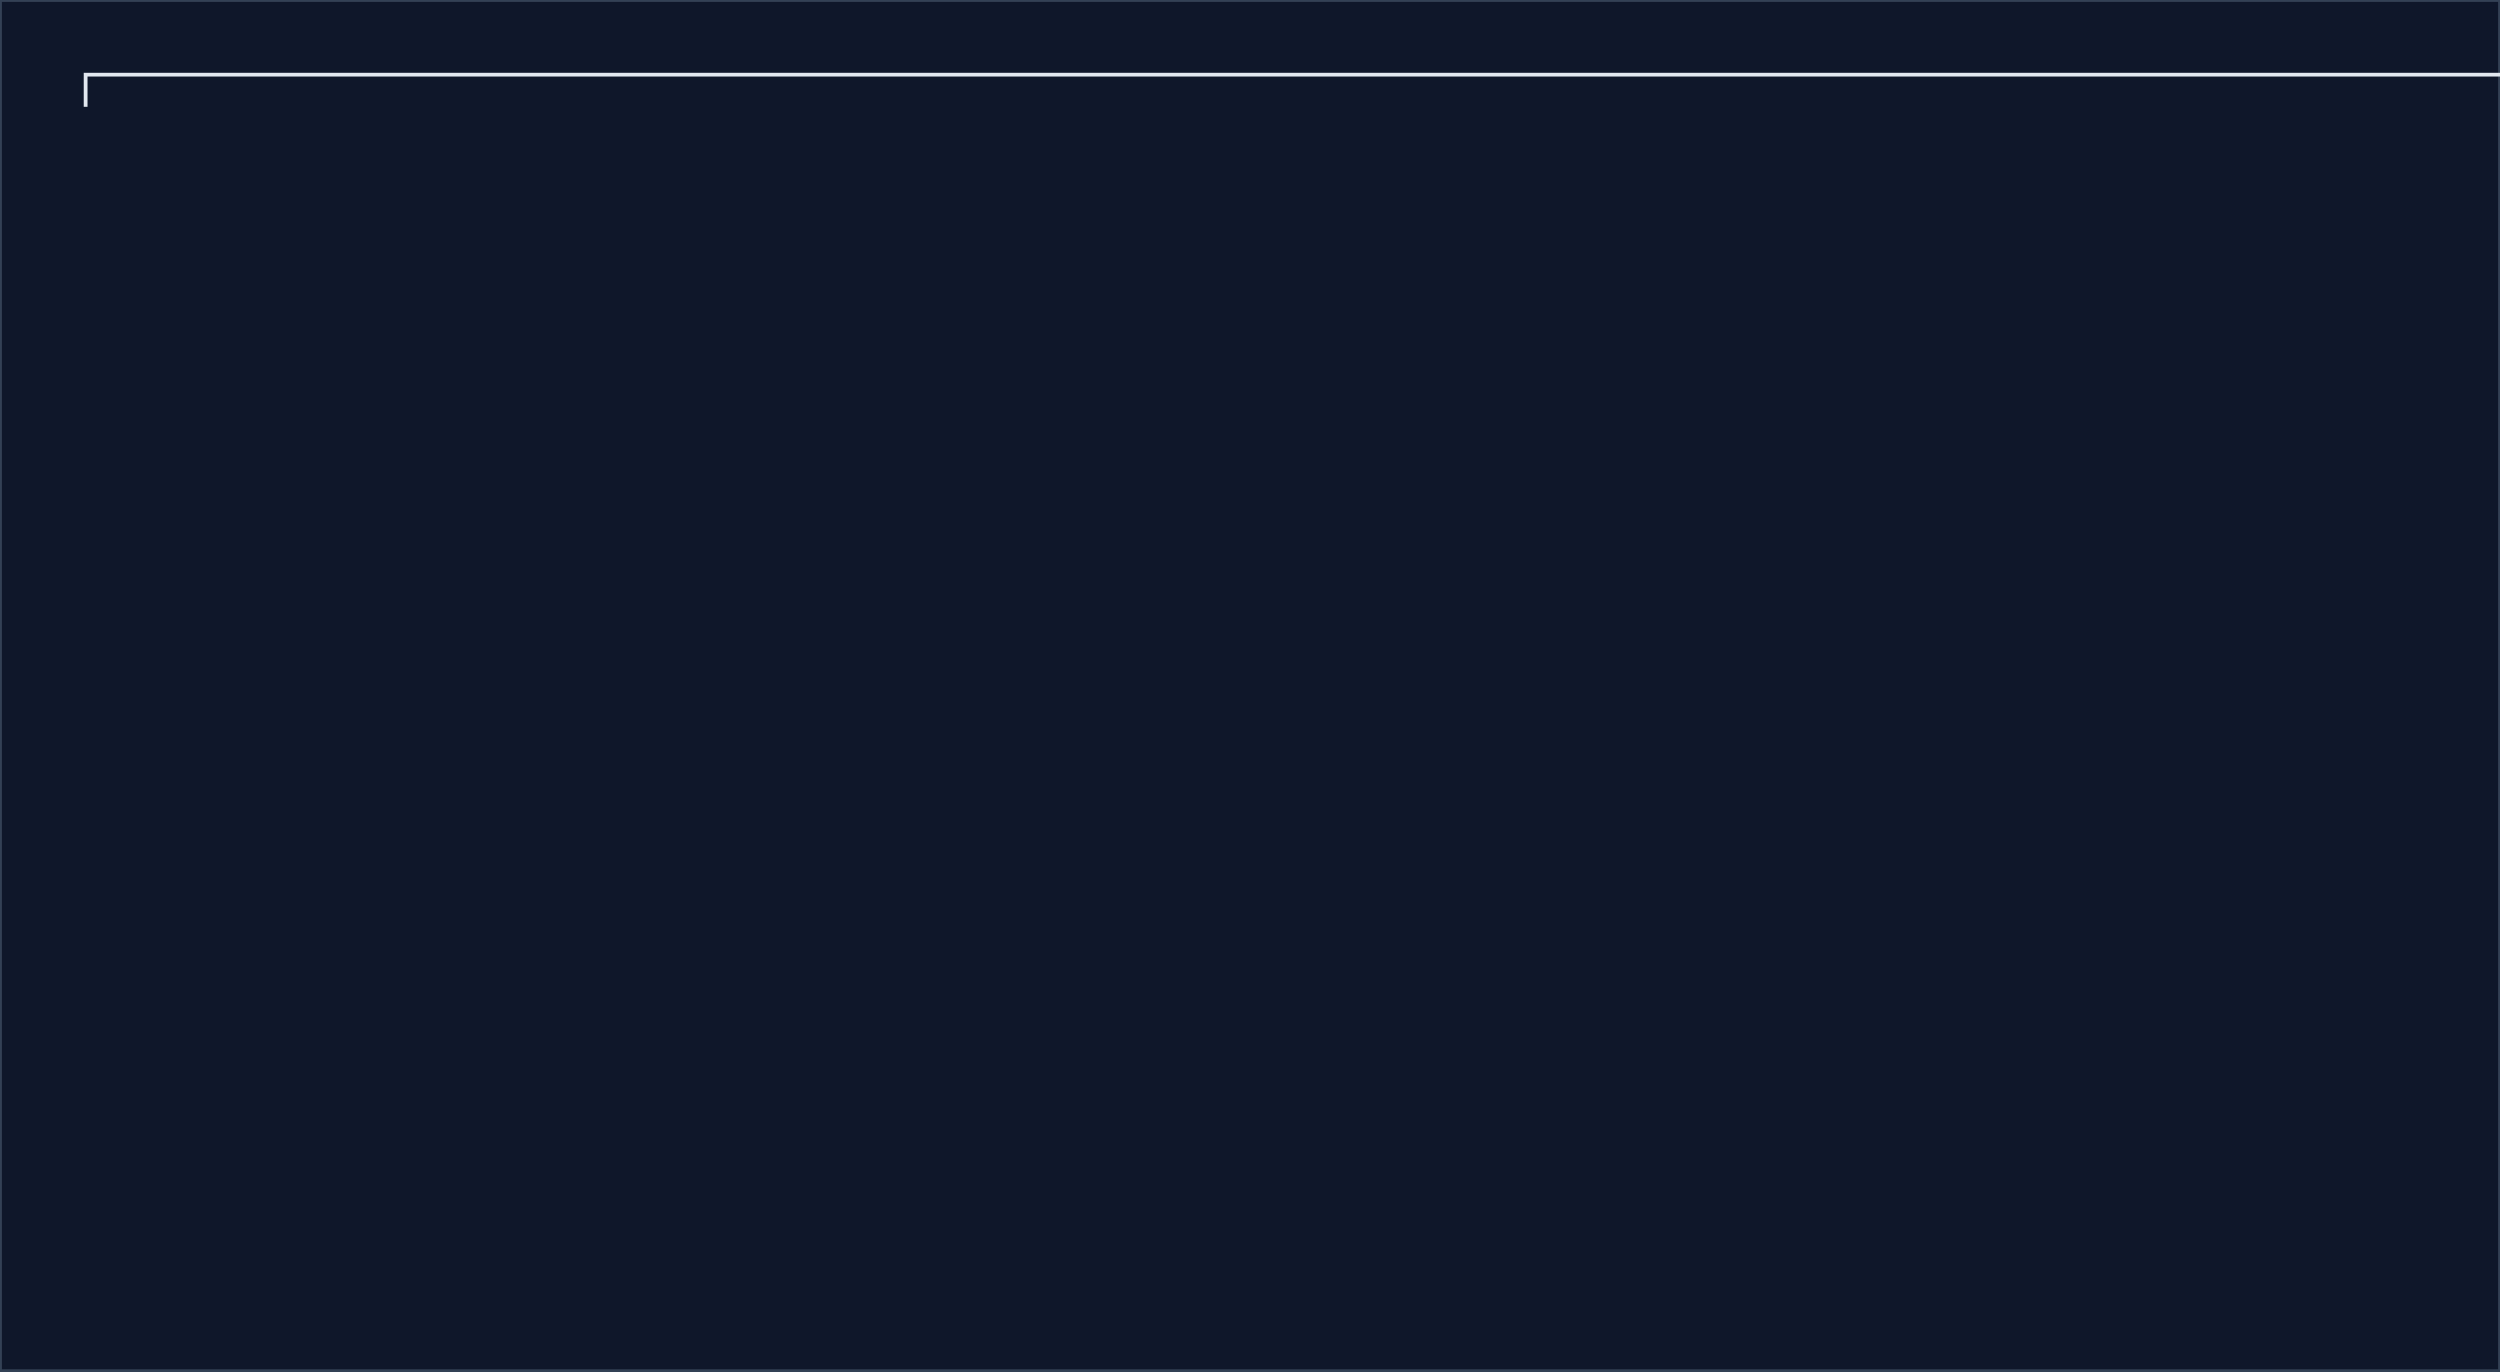
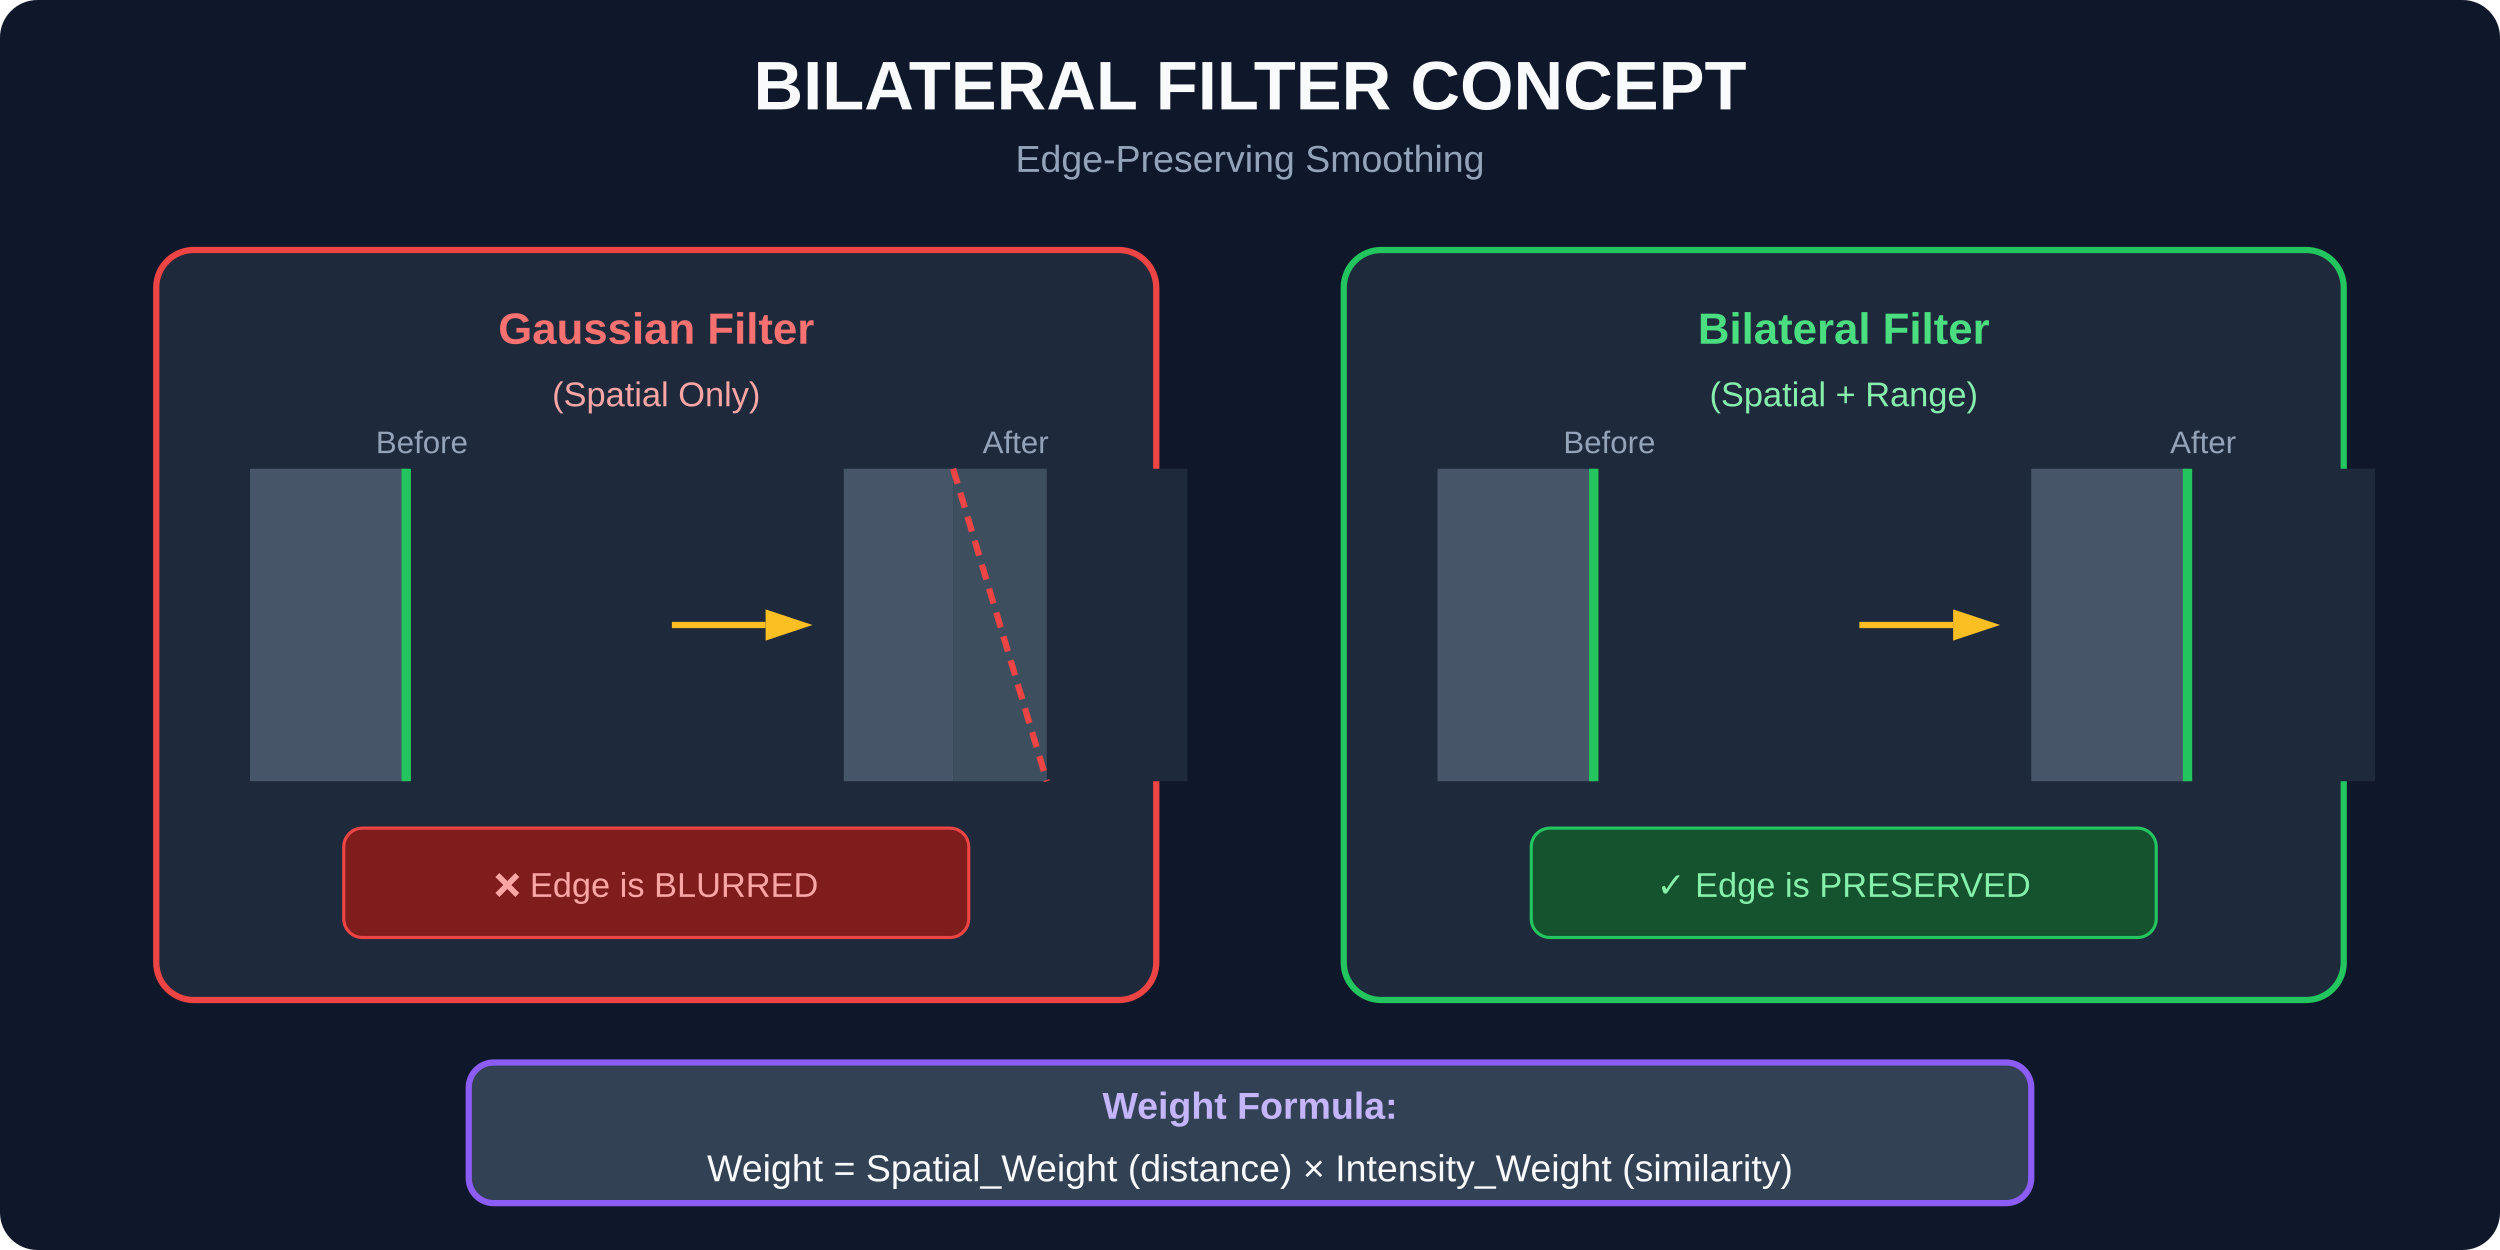
- <svg xmlns="http://www.w3.org/2000/svg" width="660" height="362" viewBox="0 0 660 362">
-   <style>
-     text {
-       font-family: 'Courier New', monospace;
-       font-size: 14px;
-       white-space: pre;
-     }
-   </style>
-   <rect width="100%" height="100%" fill="#0f172a" stroke="#334155" />
-   <text x="10" y="24" fill="#e2e8f0" xml:space="preserve">
- ┌───────────────────────────────────────────────────────────────────────────┐
- │                         BILATERAL FILTER CONCEPT                             │
- └───────────────────────────────────────────────────────────────────────────┘
- 
-                     Gaussian Filter              Bilateral Filter
-                     (spatial only)              (spatial + range)
- 
-      Edge ───────────────────►     Edge ─────────────────────►
-           │                               │
-           │  ▓▓▓░░░░░░░░░                │  ▓▓▓▓▓▓░░░░░░░
-           │  ▓▓▓░░░░░░░░░                │  ▓▓▓▓▓▓░░░░░░░
-           │  ▓▓▓░░░░░░░░░    ───▶        │  ▓▓▓▓▓▓░░░░░░░
-           │  ▓▓▓░░░░░░░░░                │  ▓▓▓▓▓▓░░░░░░░
-           │  ▓▓▓░░░░░░░░░                │  ▓▓▓▓▓▓░░░░░░░
- 
-           Edge is BLURRED                 Edge is PRESERVED
- 
- Weight = Spatial_Weight × Intensity_Weight
-          (distance)       (similarity)
-   </text>
+ <svg xmlns="http://www.w3.org/2000/svg" viewBox="0 0 800 400">
+   <rect width="800" height="400" fill="#0f172a" rx="12" />
+   <text x="400" y="35" text-anchor="middle" font-family="Arial, sans-serif" font-size="22" font-weight="bold" fill="#f8fafc">BILATERAL FILTER CONCEPT</text>
+   <text x="400" y="55" text-anchor="middle" font-family="Arial, sans-serif" font-size="12" fill="#94a3b8">Edge-Preserving Smoothing</text>
+   <g transform="translate(50, 80)">
+     <rect width="320" height="240" rx="12" fill="#1e293b" stroke="#ef4444" stroke-width="2" />
+     <text x="160" y="30" text-anchor="middle" font-family="Arial, sans-serif" font-size="14" font-weight="bold" fill="#f87171">Gaussian Filter</text>
+     <text x="160" y="50" text-anchor="middle" font-family="Arial, sans-serif" font-size="11" fill="#fca5a5">(Spatial Only)</text>
+     <g transform="translate(30, 70)">
+       <text x="55" y="-5" text-anchor="middle" font-family="Arial, sans-serif" font-size="10" fill="#94a3b8">Before</text>
+       <rect width="50" height="100" fill="#475569" />
+       <rect x="50" width="60" height="100" fill="#1e293b" />
+       <line x1="50" y1="0" x2="50" y2="100" stroke="#22c55e" stroke-width="3" />
+     </g>
+     <path d="M 165 120 L 195 120" stroke="#fbbf24" stroke-width="2" />
+     <polygon points="195,115 210,120 195,125" fill="#fbbf24" />
+     <g transform="translate(220, 70)">
+       <text x="55" y="-5" text-anchor="middle" font-family="Arial, sans-serif" font-size="10" fill="#94a3b8">After</text>
+       <rect width="35" height="100" fill="#475569" />
+       <rect x="35" width="30" height="100" fill="#3d4f5f" />
+       <rect x="65" width="45" height="100" fill="#1e293b" />
+       <line x1="35" y1="0" x2="65" y2="100" stroke="#ef4444" stroke-width="2" stroke-dasharray="5,3" />
+     </g>
+     <rect x="60" y="185" width="200" height="35" rx="6" fill="#7f1d1d" stroke="#ef4444" stroke-width="1" />
+     <text x="160" y="207" text-anchor="middle" font-family="Arial, sans-serif" font-size="11" fill="#fca5a5">❌ Edge is BLURRED</text>
+   </g>
+   <g transform="translate(430, 80)">
+     <rect width="320" height="240" rx="12" fill="#1e293b" stroke="#22c55e" stroke-width="2" />
+     <text x="160" y="30" text-anchor="middle" font-family="Arial, sans-serif" font-size="14" font-weight="bold" fill="#4ade80">Bilateral Filter</text>
+     <text x="160" y="50" text-anchor="middle" font-family="Arial, sans-serif" font-size="11" fill="#86efac">(Spatial + Range)</text>
+     <g transform="translate(30, 70)">
+       <text x="55" y="-5" text-anchor="middle" font-family="Arial, sans-serif" font-size="10" fill="#94a3b8">Before</text>
+       <rect width="50" height="100" fill="#475569" />
+       <rect x="50" width="60" height="100" fill="#1e293b" />
+       <line x1="50" y1="0" x2="50" y2="100" stroke="#22c55e" stroke-width="3" />
+     </g>
+     <path d="M 165 120 L 195 120" stroke="#fbbf24" stroke-width="2" />
+     <polygon points="195,115 210,120 195,125" fill="#fbbf24" />
+     <g transform="translate(220, 70)">
+       <text x="55" y="-5" text-anchor="middle" font-family="Arial, sans-serif" font-size="10" fill="#94a3b8">After</text>
+       <rect width="50" height="100" fill="#475569" />
+       <rect x="50" width="60" height="100" fill="#1e293b" />
+       <line x1="50" y1="0" x2="50" y2="100" stroke="#22c55e" stroke-width="3" />
+     </g>
+     <rect x="60" y="185" width="200" height="35" rx="6" fill="#14532d" stroke="#22c55e" stroke-width="1" />
+     <text x="160" y="207" text-anchor="middle" font-family="Arial, sans-serif" font-size="11" fill="#86efac">✓ Edge is PRESERVED</text>
+   </g>
+   <g transform="translate(150, 340)">
+     <rect width="500" height="45" rx="8" fill="#334155" stroke="#8b5cf6" stroke-width="2" />
+     <text x="250" y="18" text-anchor="middle" font-family="Arial, sans-serif" font-size="12" font-weight="bold" fill="#c4b5fd">Weight Formula:</text>
+     <text x="250" y="38" text-anchor="middle" font-family="Arial, sans-serif" font-size="12" fill="#f8fafc">Weight = Spatial_Weight (distance) × Intensity_Weight (similarity)</text>
+   </g>
</svg>
